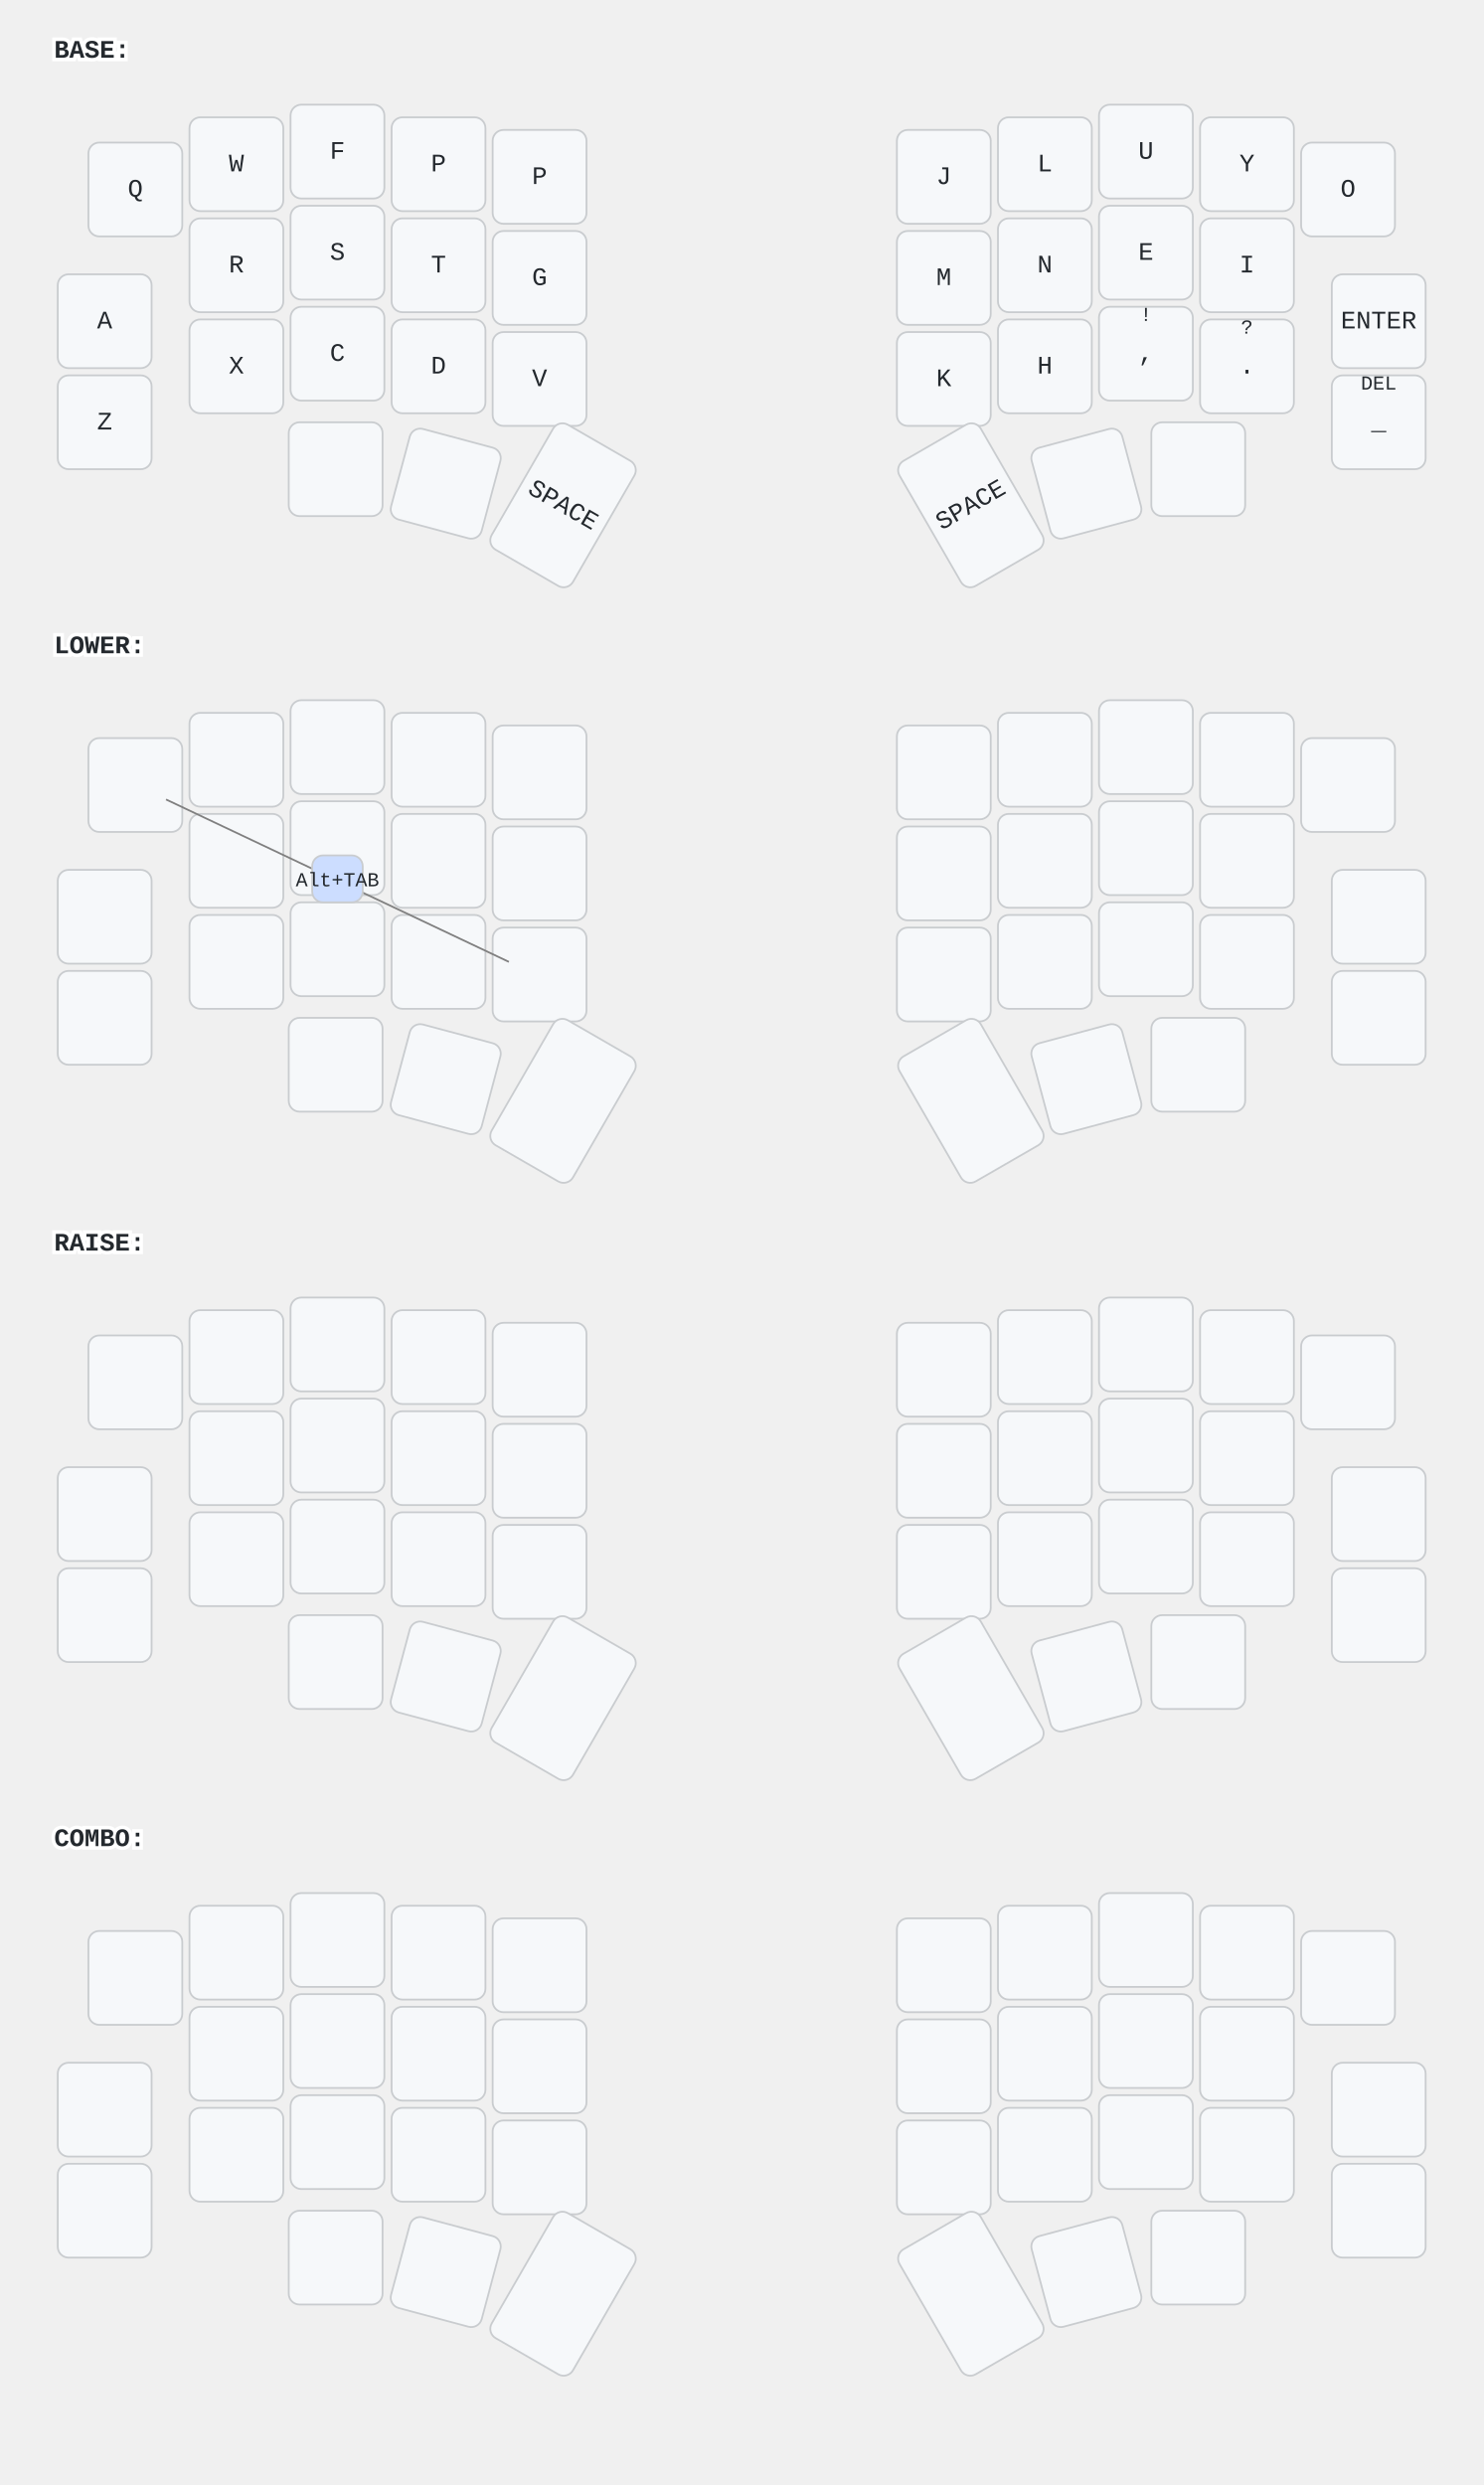
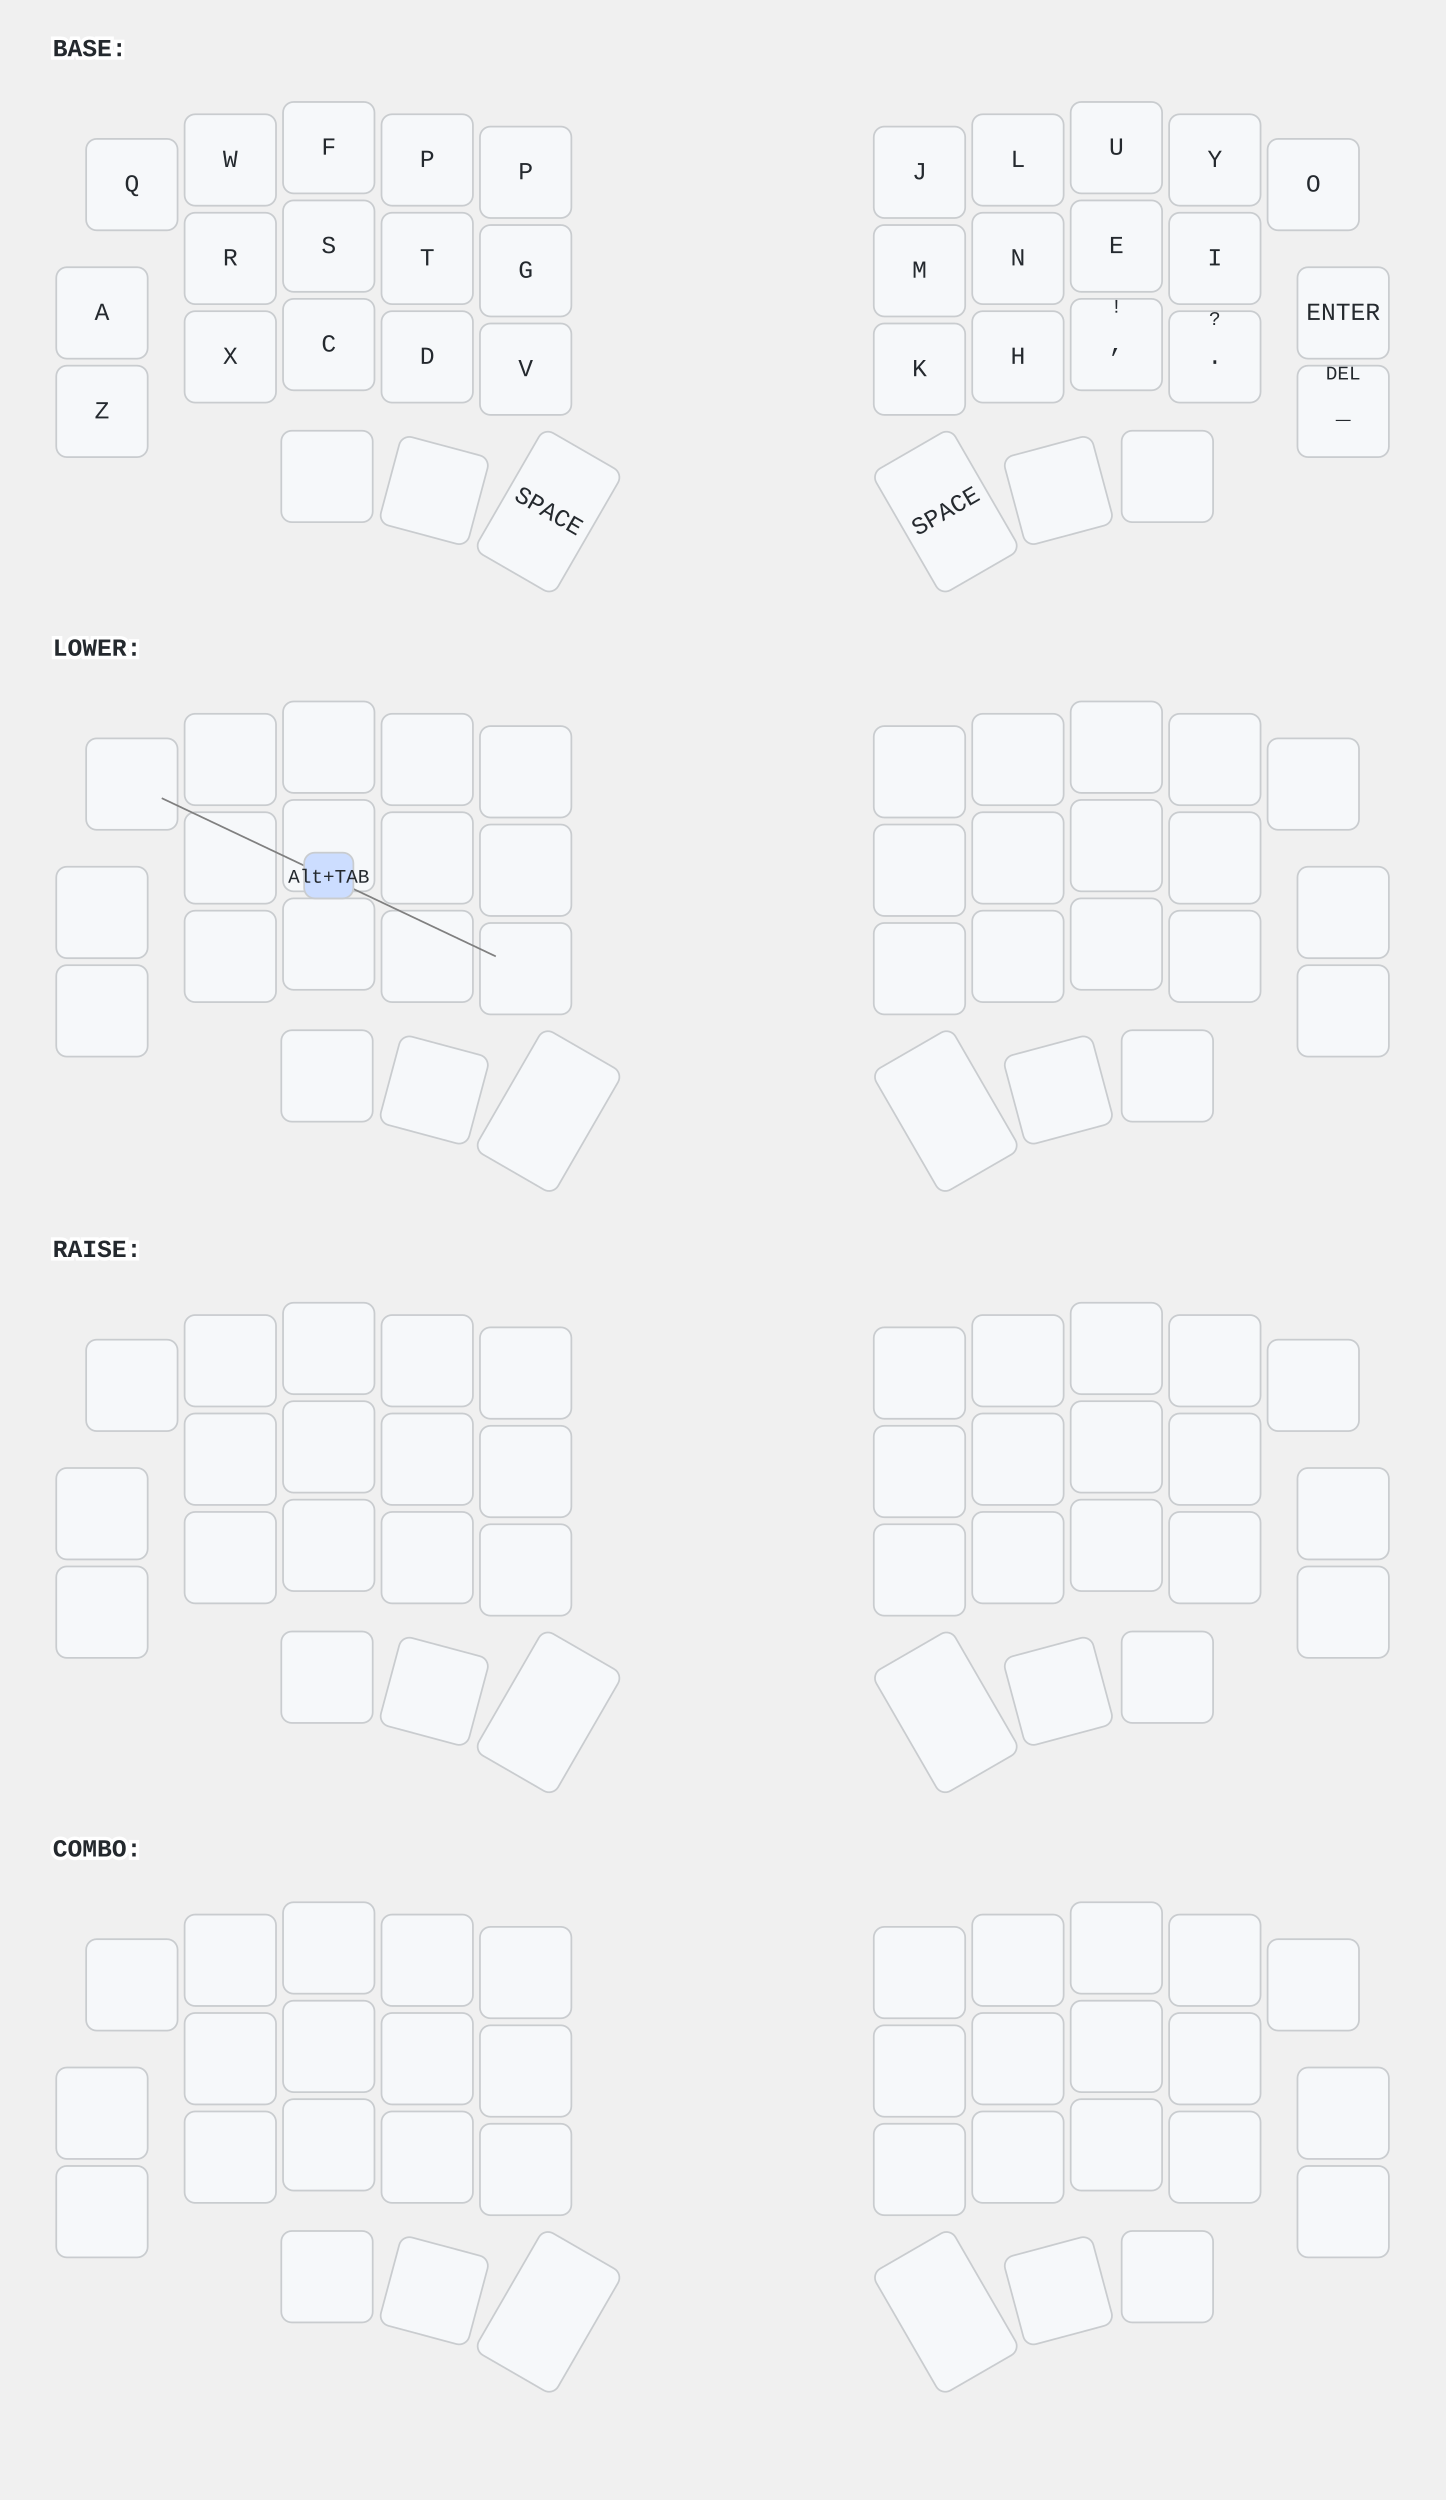
- <svg xmlns="http://www.w3.org/2000/svg" width="822" height="1377" viewBox="0 0 822 1377" class="keymap">
+ <svg xmlns="http://www.w3.org/2000/svg" width="822" height="1422" viewBox="0 0 822 1422" class="keymap">
  <style>/* inherit to force styles through use tags */
svg path {
    fill: inherit;
}

/* font and background color specifications */
svg.keymap {
    font-family: SFMono-Regular,Consolas,Liberation Mono,Menlo,monospace;
    font-size: 14px;
    font-kerning: normal;
    text-rendering: optimizeLegibility;
    fill: #24292e;
}

/* default key styling */
rect.key {
    fill: #f6f8fa;
}

rect.key, rect.combo {
    stroke: #c9cccf;
    stroke-width: 1;
}

/* default key side styling, only used is draw_key_sides is set */
rect.side {
    filter: brightness(90%);
}

/* color accent for combo boxes */
rect.combo, rect.combo-separate {
    fill: #cdf;
}

/* color accent for held keys */
rect.held, rect.combo.held {
    fill: #fdd;
}

/* color accent for ghost (optional) keys */
rect.ghost, rect.combo.ghost {
    stroke-dasharray: 4, 4;
    stroke-width: 2;
}

text {
    text-anchor: middle;
    dominant-baseline: middle;
}

/* styling for layer labels */
text.label {
    font-weight: bold;
    text-anchor: start;
    stroke: white;
    stroke-width: 4;
    paint-order: stroke;
}

/* styling for optional footer */
text.footer {
    text-anchor: end;
    dominant-baseline: auto;
    stroke: white;
    stroke-width: 4;
    paint-order: stroke;
}

/* styling for combo tap, and key non-tap label text */
text.combo, text.hold, text.shifted, text.left, text.right {
    font-size: 11px;
}

text.hold {
    text-anchor: middle;
    dominant-baseline: auto;
}

text.shifted {
    text-anchor: middle;
    dominant-baseline: hanging;
}

text.left {
    text-anchor: start;
}

text.right {
    text-anchor: end;
}

text.layer-activator {
    text-decoration: underline;
}

/* styling for hold/shifted label text in combo box */
text.combo.hold, text.combo.shifted, text.combo.left, text.combo.right {
    font-size: 8px;
}

/* lighter symbol for transparent keys */
text.trans {
    fill: #7b7e81;
}

/* styling for combo dendrons */
path.combo {
    stroke-width: 1;
    stroke: gray;
    fill: none;
}

/* Start Tabler Icons Cleanup */
/* cannot use height/width with glyphs */
.icon-tabler &gt; path {
    fill: inherit;
    stroke: inherit;
    stroke-width: 2;
}
/* hide tabler's default box */
.icon-tabler &gt; path[stroke="none"][fill="none"] {
    visibility: hidden;
}
/* End Tabler Icons Cleanup */
</style>
  <g transform="translate(30, 0)" class="layer-BASE">
    <text x="0" y="28" class="label" id="BASE">BASE:</text>
    <g transform="translate(0, 56)">
      <g transform="translate(45, 49)" class="key keypos-0">
        <rect rx="6" ry="6" x="-26" y="-26" width="52" height="52" class="key" />
        <text x="0" y="0" class="key tap">Q</text>
      </g>
      <g transform="translate(101, 35)" class="key keypos-1">
        <rect rx="6" ry="6" x="-26" y="-26" width="52" height="52" class="key" />
        <text x="0" y="0" class="key tap">W</text>
      </g>
      <g transform="translate(157, 28)" class="key keypos-2">
        <rect rx="6" ry="6" x="-26" y="-26" width="52" height="52" class="key" />
        <text x="0" y="0" class="key tap">F</text>
      </g>
      <g transform="translate(213, 35)" class="key keypos-3">
        <rect rx="6" ry="6" x="-26" y="-26" width="52" height="52" class="key" />
        <text x="0" y="0" class="key tap">P</text>
      </g>
      <g transform="translate(269, 42)" class="key keypos-4">
        <rect rx="6" ry="6" x="-26" y="-26" width="52" height="52" class="key" />
        <text x="0" y="0" class="key tap">P</text>
      </g>
      <g transform="translate(493, 42)" class="key keypos-5">
        <rect rx="6" ry="6" x="-26" y="-26" width="52" height="52" class="key" />
        <text x="0" y="0" class="key tap">J</text>
      </g>
      <g transform="translate(549, 35)" class="key keypos-6">
        <rect rx="6" ry="6" x="-26" y="-26" width="52" height="52" class="key" />
        <text x="0" y="0" class="key tap">L</text>
      </g>
      <g transform="translate(605, 28)" class="key keypos-7">
        <rect rx="6" ry="6" x="-26" y="-26" width="52" height="52" class="key" />
        <text x="0" y="0" class="key tap">U</text>
      </g>
      <g transform="translate(661, 35)" class="key keypos-8">
        <rect rx="6" ry="6" x="-26" y="-26" width="52" height="52" class="key" />
        <text x="0" y="0" class="key tap">Y</text>
      </g>
      <g transform="translate(717, 49)" class="key keypos-9">
        <rect rx="6" ry="6" x="-26" y="-26" width="52" height="52" class="key" />
        <text x="0" y="0" class="key tap">O</text>
      </g>
      <g transform="translate(28, 122)" class="key keypos-10">
        <rect rx="6" ry="6" x="-26" y="-26" width="52" height="52" class="key" />
        <text x="0" y="0" class="key tap">A</text>
      </g>
      <g transform="translate(101, 91)" class="key keypos-11">
        <rect rx="6" ry="6" x="-26" y="-26" width="52" height="52" class="key" />
        <text x="0" y="0" class="key tap">R</text>
      </g>
      <g transform="translate(157, 84)" class="key keypos-12">
        <rect rx="6" ry="6" x="-26" y="-26" width="52" height="52" class="key" />
        <text x="0" y="0" class="key tap">S</text>
      </g>
      <g transform="translate(213, 91)" class="key keypos-13">
        <rect rx="6" ry="6" x="-26" y="-26" width="52" height="52" class="key" />
        <text x="0" y="0" class="key tap">T</text>
      </g>
      <g transform="translate(269, 98)" class="key keypos-14">
        <rect rx="6" ry="6" x="-26" y="-26" width="52" height="52" class="key" />
        <text x="0" y="0" class="key tap">G</text>
      </g>
      <g transform="translate(493, 98)" class="key keypos-15">
        <rect rx="6" ry="6" x="-26" y="-26" width="52" height="52" class="key" />
        <text x="0" y="0" class="key tap">M</text>
      </g>
      <g transform="translate(549, 91)" class="key keypos-16">
        <rect rx="6" ry="6" x="-26" y="-26" width="52" height="52" class="key" />
        <text x="0" y="0" class="key tap">N</text>
      </g>
      <g transform="translate(605, 84)" class="key keypos-17">
        <rect rx="6" ry="6" x="-26" y="-26" width="52" height="52" class="key" />
        <text x="0" y="0" class="key tap">E</text>
      </g>
      <g transform="translate(661, 91)" class="key keypos-18">
        <rect rx="6" ry="6" x="-26" y="-26" width="52" height="52" class="key" />
        <text x="0" y="0" class="key tap">I</text>
      </g>
      <g transform="translate(734, 122)" class="key keypos-19">
        <rect rx="6" ry="6" x="-26" y="-26" width="52" height="52" class="key" />
        <text x="0" y="0" class="key tap">ENTER</text>
      </g>
      <g transform="translate(28, 178)" class="key keypos-20">
        <rect rx="6" ry="6" x="-26" y="-26" width="52" height="52" class="key" />
        <text x="0" y="0" class="key tap">Z</text>
      </g>
      <g transform="translate(101, 147)" class="key keypos-21">
        <rect rx="6" ry="6" x="-26" y="-26" width="52" height="52" class="key" />
        <text x="0" y="0" class="key tap">X</text>
      </g>
      <g transform="translate(157, 140)" class="key keypos-22">
        <rect rx="6" ry="6" x="-26" y="-26" width="52" height="52" class="key" />
        <text x="0" y="0" class="key tap">C</text>
      </g>
      <g transform="translate(213, 147)" class="key keypos-23">
        <rect rx="6" ry="6" x="-26" y="-26" width="52" height="52" class="key" />
        <text x="0" y="0" class="key tap">D</text>
      </g>
      <g transform="translate(269, 154)" class="key keypos-24">
        <rect rx="6" ry="6" x="-26" y="-26" width="52" height="52" class="key" />
        <text x="0" y="0" class="key tap">V</text>
      </g>
      <g transform="translate(493, 154)" class="key keypos-25">
        <rect rx="6" ry="6" x="-26" y="-26" width="52" height="52" class="key" />
        <text x="0" y="0" class="key tap">K</text>
      </g>
      <g transform="translate(549, 147)" class="key keypos-26">
        <rect rx="6" ry="6" x="-26" y="-26" width="52" height="52" class="key" />
        <text x="0" y="0" class="key tap">H</text>
      </g>
      <g transform="translate(605, 140)" class="key keypos-27">
        <rect rx="6" ry="6" x="-26" y="-26" width="52" height="52" class="key" />
        <text x="0" y="0" class="key tap">,</text>
        <text x="0" y="-24" class="key shifted">!</text>
      </g>
      <g transform="translate(661, 147)" class="key keypos-28">
        <rect rx="6" ry="6" x="-26" y="-26" width="52" height="52" class="key" />
        <text x="0" y="0" class="key tap">.</text>
        <text x="0" y="-24" class="key shifted">?</text>
      </g>
      <g transform="translate(734, 178)" class="key keypos-29">
        <rect rx="6" ry="6" x="-26" y="-26" width="52" height="52" class="key" />
        <text x="0" y="0" class="key tap">_</text>
        <text x="0" y="-24" class="key shifted">DEL</text>
      </g>
-       <g transform="translate(156, 204)" class="key keypos-30">
-         <rect rx="6" ry="6" x="-26" y="-26" width="52" height="52" class="key" />
-       </g>
-       <g transform="translate(217, 212) rotate(15.0)" class="key keypos-31">
-         <rect rx="6" ry="6" x="-26" y="-26" width="52" height="52" class="key" />
-       </g>
-       <g transform="translate(282, 224) rotate(30.0)" class="key keypos-32">
+       <g transform="translate(156, 215)" class="key keypos-30">
+         <rect rx="6" ry="6" x="-26" y="-26" width="52" height="52" class="key" />
+       </g>
+       <g transform="translate(217, 223) rotate(15.0)" class="key keypos-31">
+         <rect rx="6" ry="6" x="-26" y="-26" width="52" height="52" class="key" />
+       </g>
+       <g transform="translate(282, 235) rotate(30.0)" class="key keypos-32">
        <rect rx="6" ry="6" x="-26" y="-40" width="52" height="80" class="key" />
        <text x="0" y="0" class="key tap">SPACE</text>
      </g>
-       <g transform="translate(508, 224) rotate(-30.0)" class="key keypos-33">
+       <g transform="translate(508, 235) rotate(-30.0)" class="key keypos-33">
        <rect rx="6" ry="6" x="-26" y="-40" width="52" height="80" class="key" />
        <text x="0" y="0" class="key tap">SPACE</text>
      </g>
-       <g transform="translate(572, 212) rotate(-15.0)" class="key keypos-34">
-         <rect rx="6" ry="6" x="-26" y="-26" width="52" height="52" class="key" />
-       </g>
-       <g transform="translate(634, 204)" class="key keypos-35">
+       <g transform="translate(572, 223) rotate(-15.0)" class="key keypos-34">
+         <rect rx="6" ry="6" x="-26" y="-26" width="52" height="52" class="key" />
+       </g>
+       <g transform="translate(634, 215)" class="key keypos-35">
        <rect rx="6" ry="6" x="-26" y="-26" width="52" height="52" class="key" />
      </g>
    </g>
  </g>
-   <g transform="translate(30, 330)" class="layer-LOWER">
+   <g transform="translate(30, 341)" class="layer-LOWER">
    <text x="0" y="28" class="label" id="LOWER">LOWER:</text>
    <g transform="translate(0, 56)">
      <g transform="translate(45, 49)" class="key keypos-0">
        <rect rx="6" ry="6" x="-26" y="-26" width="52" height="52" class="key" />
      </g>
      <g transform="translate(101, 35)" class="key keypos-1">
        <rect rx="6" ry="6" x="-26" y="-26" width="52" height="52" class="key" />
      </g>
      <g transform="translate(157, 28)" class="key keypos-2">
        <rect rx="6" ry="6" x="-26" y="-26" width="52" height="52" class="key" />
      </g>
      <g transform="translate(213, 35)" class="key keypos-3">
        <rect rx="6" ry="6" x="-26" y="-26" width="52" height="52" class="key" />
      </g>
      <g transform="translate(269, 42)" class="key keypos-4">
        <rect rx="6" ry="6" x="-26" y="-26" width="52" height="52" class="key" />
      </g>
      <g transform="translate(493, 42)" class="key keypos-5">
        <rect rx="6" ry="6" x="-26" y="-26" width="52" height="52" class="key" />
      </g>
      <g transform="translate(549, 35)" class="key keypos-6">
        <rect rx="6" ry="6" x="-26" y="-26" width="52" height="52" class="key" />
      </g>
      <g transform="translate(605, 28)" class="key keypos-7">
        <rect rx="6" ry="6" x="-26" y="-26" width="52" height="52" class="key" />
      </g>
      <g transform="translate(661, 35)" class="key keypos-8">
        <rect rx="6" ry="6" x="-26" y="-26" width="52" height="52" class="key" />
      </g>
      <g transform="translate(717, 49)" class="key keypos-9">
        <rect rx="6" ry="6" x="-26" y="-26" width="52" height="52" class="key" />
      </g>
      <g transform="translate(28, 122)" class="key keypos-10">
        <rect rx="6" ry="6" x="-26" y="-26" width="52" height="52" class="key" />
      </g>
      <g transform="translate(101, 91)" class="key keypos-11">
        <rect rx="6" ry="6" x="-26" y="-26" width="52" height="52" class="key" />
      </g>
      <g transform="translate(157, 84)" class="key keypos-12">
        <rect rx="6" ry="6" x="-26" y="-26" width="52" height="52" class="key" />
      </g>
      <g transform="translate(213, 91)" class="key keypos-13">
        <rect rx="6" ry="6" x="-26" y="-26" width="52" height="52" class="key" />
      </g>
      <g transform="translate(269, 98)" class="key keypos-14">
        <rect rx="6" ry="6" x="-26" y="-26" width="52" height="52" class="key" />
      </g>
      <g transform="translate(493, 98)" class="key keypos-15">
        <rect rx="6" ry="6" x="-26" y="-26" width="52" height="52" class="key" />
      </g>
      <g transform="translate(549, 91)" class="key keypos-16">
        <rect rx="6" ry="6" x="-26" y="-26" width="52" height="52" class="key" />
      </g>
      <g transform="translate(605, 84)" class="key keypos-17">
        <rect rx="6" ry="6" x="-26" y="-26" width="52" height="52" class="key" />
      </g>
      <g transform="translate(661, 91)" class="key keypos-18">
        <rect rx="6" ry="6" x="-26" y="-26" width="52" height="52" class="key" />
      </g>
      <g transform="translate(734, 122)" class="key keypos-19">
        <rect rx="6" ry="6" x="-26" y="-26" width="52" height="52" class="key" />
      </g>
      <g transform="translate(28, 178)" class="key keypos-20">
        <rect rx="6" ry="6" x="-26" y="-26" width="52" height="52" class="key" />
      </g>
      <g transform="translate(101, 147)" class="key keypos-21">
        <rect rx="6" ry="6" x="-26" y="-26" width="52" height="52" class="key" />
      </g>
      <g transform="translate(157, 140)" class="key keypos-22">
        <rect rx="6" ry="6" x="-26" y="-26" width="52" height="52" class="key" />
      </g>
      <g transform="translate(213, 147)" class="key keypos-23">
        <rect rx="6" ry="6" x="-26" y="-26" width="52" height="52" class="key" />
      </g>
      <g transform="translate(269, 154)" class="key keypos-24">
        <rect rx="6" ry="6" x="-26" y="-26" width="52" height="52" class="key" />
      </g>
      <g transform="translate(493, 154)" class="key keypos-25">
        <rect rx="6" ry="6" x="-26" y="-26" width="52" height="52" class="key" />
      </g>
      <g transform="translate(549, 147)" class="key keypos-26">
        <rect rx="6" ry="6" x="-26" y="-26" width="52" height="52" class="key" />
      </g>
      <g transform="translate(605, 140)" class="key keypos-27">
        <rect rx="6" ry="6" x="-26" y="-26" width="52" height="52" class="key" />
      </g>
      <g transform="translate(661, 147)" class="key keypos-28">
        <rect rx="6" ry="6" x="-26" y="-26" width="52" height="52" class="key" />
      </g>
      <g transform="translate(734, 178)" class="key keypos-29">
        <rect rx="6" ry="6" x="-26" y="-26" width="52" height="52" class="key" />
      </g>
-       <g transform="translate(156, 204)" class="key keypos-30">
-         <rect rx="6" ry="6" x="-26" y="-26" width="52" height="52" class="key" />
-       </g>
-       <g transform="translate(217, 212) rotate(15.0)" class="key keypos-31">
-         <rect rx="6" ry="6" x="-26" y="-26" width="52" height="52" class="key" />
-       </g>
-       <g transform="translate(282, 224) rotate(30.0)" class="key keypos-32">
-         <rect rx="6" ry="6" x="-26" y="-40" width="52" height="80" class="key" />
-       </g>
-       <g transform="translate(508, 224) rotate(-30.0)" class="key keypos-33">
-         <rect rx="6" ry="6" x="-26" y="-40" width="52" height="80" class="key" />
-       </g>
-       <g transform="translate(572, 212) rotate(-15.0)" class="key keypos-34">
-         <rect rx="6" ry="6" x="-26" y="-26" width="52" height="52" class="key" />
-       </g>
-       <g transform="translate(634, 204)" class="key keypos-35">
+       <g transform="translate(156, 215)" class="key keypos-30">
+         <rect rx="6" ry="6" x="-26" y="-26" width="52" height="52" class="key" />
+       </g>
+       <g transform="translate(217, 223) rotate(15.0)" class="key keypos-31">
+         <rect rx="6" ry="6" x="-26" y="-26" width="52" height="52" class="key" />
+       </g>
+       <g transform="translate(282, 235) rotate(30.0)" class="key keypos-32">
+         <rect rx="6" ry="6" x="-26" y="-40" width="52" height="80" class="key" />
+       </g>
+       <g transform="translate(508, 235) rotate(-30.0)" class="key keypos-33">
+         <rect rx="6" ry="6" x="-26" y="-40" width="52" height="80" class="key" />
+       </g>
+       <g transform="translate(572, 223) rotate(-15.0)" class="key keypos-34">
+         <rect rx="6" ry="6" x="-26" y="-26" width="52" height="52" class="key" />
+       </g>
+       <g transform="translate(634, 215)" class="key keypos-35">
        <rect rx="6" ry="6" x="-26" y="-26" width="52" height="52" class="key" />
      </g>
      <g class="combo combopos-0">
        <path d="M157,102 l95,45" class="combo" />
        <path d="M157,102 l-95,-45" class="combo" />
        <rect rx="6" ry="6" x="143" y="88" width="28" height="26" class="combo" />
        <text x="157" y="102" class="combo tap">Alt+TAB</text>
      </g>
    </g>
  </g>
-   <g transform="translate(30, 661)" class="layer-RAISE">
+   <g transform="translate(30, 683)" class="layer-RAISE">
    <text x="0" y="28" class="label" id="RAISE">RAISE:</text>
    <g transform="translate(0, 56)">
      <g transform="translate(45, 49)" class="key keypos-0">
        <rect rx="6" ry="6" x="-26" y="-26" width="52" height="52" class="key" />
      </g>
      <g transform="translate(101, 35)" class="key keypos-1">
        <rect rx="6" ry="6" x="-26" y="-26" width="52" height="52" class="key" />
      </g>
      <g transform="translate(157, 28)" class="key keypos-2">
        <rect rx="6" ry="6" x="-26" y="-26" width="52" height="52" class="key" />
      </g>
      <g transform="translate(213, 35)" class="key keypos-3">
        <rect rx="6" ry="6" x="-26" y="-26" width="52" height="52" class="key" />
      </g>
      <g transform="translate(269, 42)" class="key keypos-4">
        <rect rx="6" ry="6" x="-26" y="-26" width="52" height="52" class="key" />
      </g>
      <g transform="translate(493, 42)" class="key keypos-5">
        <rect rx="6" ry="6" x="-26" y="-26" width="52" height="52" class="key" />
      </g>
      <g transform="translate(549, 35)" class="key keypos-6">
        <rect rx="6" ry="6" x="-26" y="-26" width="52" height="52" class="key" />
      </g>
      <g transform="translate(605, 28)" class="key keypos-7">
        <rect rx="6" ry="6" x="-26" y="-26" width="52" height="52" class="key" />
      </g>
      <g transform="translate(661, 35)" class="key keypos-8">
        <rect rx="6" ry="6" x="-26" y="-26" width="52" height="52" class="key" />
      </g>
      <g transform="translate(717, 49)" class="key keypos-9">
        <rect rx="6" ry="6" x="-26" y="-26" width="52" height="52" class="key" />
      </g>
      <g transform="translate(28, 122)" class="key keypos-10">
        <rect rx="6" ry="6" x="-26" y="-26" width="52" height="52" class="key" />
      </g>
      <g transform="translate(101, 91)" class="key keypos-11">
        <rect rx="6" ry="6" x="-26" y="-26" width="52" height="52" class="key" />
      </g>
      <g transform="translate(157, 84)" class="key keypos-12">
        <rect rx="6" ry="6" x="-26" y="-26" width="52" height="52" class="key" />
      </g>
      <g transform="translate(213, 91)" class="key keypos-13">
        <rect rx="6" ry="6" x="-26" y="-26" width="52" height="52" class="key" />
      </g>
      <g transform="translate(269, 98)" class="key keypos-14">
        <rect rx="6" ry="6" x="-26" y="-26" width="52" height="52" class="key" />
      </g>
      <g transform="translate(493, 98)" class="key keypos-15">
        <rect rx="6" ry="6" x="-26" y="-26" width="52" height="52" class="key" />
      </g>
      <g transform="translate(549, 91)" class="key keypos-16">
        <rect rx="6" ry="6" x="-26" y="-26" width="52" height="52" class="key" />
      </g>
      <g transform="translate(605, 84)" class="key keypos-17">
        <rect rx="6" ry="6" x="-26" y="-26" width="52" height="52" class="key" />
      </g>
      <g transform="translate(661, 91)" class="key keypos-18">
        <rect rx="6" ry="6" x="-26" y="-26" width="52" height="52" class="key" />
      </g>
      <g transform="translate(734, 122)" class="key keypos-19">
        <rect rx="6" ry="6" x="-26" y="-26" width="52" height="52" class="key" />
      </g>
      <g transform="translate(28, 178)" class="key keypos-20">
        <rect rx="6" ry="6" x="-26" y="-26" width="52" height="52" class="key" />
      </g>
      <g transform="translate(101, 147)" class="key keypos-21">
        <rect rx="6" ry="6" x="-26" y="-26" width="52" height="52" class="key" />
      </g>
      <g transform="translate(157, 140)" class="key keypos-22">
        <rect rx="6" ry="6" x="-26" y="-26" width="52" height="52" class="key" />
      </g>
      <g transform="translate(213, 147)" class="key keypos-23">
        <rect rx="6" ry="6" x="-26" y="-26" width="52" height="52" class="key" />
      </g>
      <g transform="translate(269, 154)" class="key keypos-24">
        <rect rx="6" ry="6" x="-26" y="-26" width="52" height="52" class="key" />
      </g>
      <g transform="translate(493, 154)" class="key keypos-25">
        <rect rx="6" ry="6" x="-26" y="-26" width="52" height="52" class="key" />
      </g>
      <g transform="translate(549, 147)" class="key keypos-26">
        <rect rx="6" ry="6" x="-26" y="-26" width="52" height="52" class="key" />
      </g>
      <g transform="translate(605, 140)" class="key keypos-27">
        <rect rx="6" ry="6" x="-26" y="-26" width="52" height="52" class="key" />
      </g>
      <g transform="translate(661, 147)" class="key keypos-28">
        <rect rx="6" ry="6" x="-26" y="-26" width="52" height="52" class="key" />
      </g>
      <g transform="translate(734, 178)" class="key keypos-29">
        <rect rx="6" ry="6" x="-26" y="-26" width="52" height="52" class="key" />
      </g>
-       <g transform="translate(156, 204)" class="key keypos-30">
-         <rect rx="6" ry="6" x="-26" y="-26" width="52" height="52" class="key" />
-       </g>
-       <g transform="translate(217, 212) rotate(15.0)" class="key keypos-31">
-         <rect rx="6" ry="6" x="-26" y="-26" width="52" height="52" class="key" />
-       </g>
-       <g transform="translate(282, 224) rotate(30.0)" class="key keypos-32">
-         <rect rx="6" ry="6" x="-26" y="-40" width="52" height="80" class="key" />
-       </g>
-       <g transform="translate(508, 224) rotate(-30.0)" class="key keypos-33">
-         <rect rx="6" ry="6" x="-26" y="-40" width="52" height="80" class="key" />
-       </g>
-       <g transform="translate(572, 212) rotate(-15.0)" class="key keypos-34">
-         <rect rx="6" ry="6" x="-26" y="-26" width="52" height="52" class="key" />
-       </g>
-       <g transform="translate(634, 204)" class="key keypos-35">
+       <g transform="translate(156, 215)" class="key keypos-30">
+         <rect rx="6" ry="6" x="-26" y="-26" width="52" height="52" class="key" />
+       </g>
+       <g transform="translate(217, 223) rotate(15.0)" class="key keypos-31">
+         <rect rx="6" ry="6" x="-26" y="-26" width="52" height="52" class="key" />
+       </g>
+       <g transform="translate(282, 235) rotate(30.0)" class="key keypos-32">
+         <rect rx="6" ry="6" x="-26" y="-40" width="52" height="80" class="key" />
+       </g>
+       <g transform="translate(508, 235) rotate(-30.0)" class="key keypos-33">
+         <rect rx="6" ry="6" x="-26" y="-40" width="52" height="80" class="key" />
+       </g>
+       <g transform="translate(572, 223) rotate(-15.0)" class="key keypos-34">
+         <rect rx="6" ry="6" x="-26" y="-26" width="52" height="52" class="key" />
+       </g>
+       <g transform="translate(634, 215)" class="key keypos-35">
        <rect rx="6" ry="6" x="-26" y="-26" width="52" height="52" class="key" />
      </g>
    </g>
  </g>
-   <g transform="translate(30, 991)" class="layer-COMBO">
+   <g transform="translate(30, 1024)" class="layer-COMBO">
    <text x="0" y="28" class="label" id="COMBO">COMBO:</text>
    <g transform="translate(0, 56)">
      <g transform="translate(45, 49)" class="key keypos-0">
        <rect rx="6" ry="6" x="-26" y="-26" width="52" height="52" class="key" />
      </g>
      <g transform="translate(101, 35)" class="key keypos-1">
        <rect rx="6" ry="6" x="-26" y="-26" width="52" height="52" class="key" />
      </g>
      <g transform="translate(157, 28)" class="key keypos-2">
        <rect rx="6" ry="6" x="-26" y="-26" width="52" height="52" class="key" />
      </g>
      <g transform="translate(213, 35)" class="key keypos-3">
        <rect rx="6" ry="6" x="-26" y="-26" width="52" height="52" class="key" />
      </g>
      <g transform="translate(269, 42)" class="key keypos-4">
        <rect rx="6" ry="6" x="-26" y="-26" width="52" height="52" class="key" />
      </g>
      <g transform="translate(493, 42)" class="key keypos-5">
        <rect rx="6" ry="6" x="-26" y="-26" width="52" height="52" class="key" />
      </g>
      <g transform="translate(549, 35)" class="key keypos-6">
        <rect rx="6" ry="6" x="-26" y="-26" width="52" height="52" class="key" />
      </g>
      <g transform="translate(605, 28)" class="key keypos-7">
        <rect rx="6" ry="6" x="-26" y="-26" width="52" height="52" class="key" />
      </g>
      <g transform="translate(661, 35)" class="key keypos-8">
        <rect rx="6" ry="6" x="-26" y="-26" width="52" height="52" class="key" />
      </g>
      <g transform="translate(717, 49)" class="key keypos-9">
        <rect rx="6" ry="6" x="-26" y="-26" width="52" height="52" class="key" />
      </g>
      <g transform="translate(28, 122)" class="key keypos-10">
        <rect rx="6" ry="6" x="-26" y="-26" width="52" height="52" class="key" />
      </g>
      <g transform="translate(101, 91)" class="key keypos-11">
        <rect rx="6" ry="6" x="-26" y="-26" width="52" height="52" class="key" />
      </g>
      <g transform="translate(157, 84)" class="key keypos-12">
        <rect rx="6" ry="6" x="-26" y="-26" width="52" height="52" class="key" />
      </g>
      <g transform="translate(213, 91)" class="key keypos-13">
        <rect rx="6" ry="6" x="-26" y="-26" width="52" height="52" class="key" />
      </g>
      <g transform="translate(269, 98)" class="key keypos-14">
        <rect rx="6" ry="6" x="-26" y="-26" width="52" height="52" class="key" />
      </g>
      <g transform="translate(493, 98)" class="key keypos-15">
        <rect rx="6" ry="6" x="-26" y="-26" width="52" height="52" class="key" />
      </g>
      <g transform="translate(549, 91)" class="key keypos-16">
        <rect rx="6" ry="6" x="-26" y="-26" width="52" height="52" class="key" />
      </g>
      <g transform="translate(605, 84)" class="key keypos-17">
        <rect rx="6" ry="6" x="-26" y="-26" width="52" height="52" class="key" />
      </g>
      <g transform="translate(661, 91)" class="key keypos-18">
        <rect rx="6" ry="6" x="-26" y="-26" width="52" height="52" class="key" />
      </g>
      <g transform="translate(734, 122)" class="key keypos-19">
        <rect rx="6" ry="6" x="-26" y="-26" width="52" height="52" class="key" />
      </g>
      <g transform="translate(28, 178)" class="key keypos-20">
        <rect rx="6" ry="6" x="-26" y="-26" width="52" height="52" class="key" />
      </g>
      <g transform="translate(101, 147)" class="key keypos-21">
        <rect rx="6" ry="6" x="-26" y="-26" width="52" height="52" class="key" />
      </g>
      <g transform="translate(157, 140)" class="key keypos-22">
        <rect rx="6" ry="6" x="-26" y="-26" width="52" height="52" class="key" />
      </g>
      <g transform="translate(213, 147)" class="key keypos-23">
        <rect rx="6" ry="6" x="-26" y="-26" width="52" height="52" class="key" />
      </g>
      <g transform="translate(269, 154)" class="key keypos-24">
        <rect rx="6" ry="6" x="-26" y="-26" width="52" height="52" class="key" />
      </g>
      <g transform="translate(493, 154)" class="key keypos-25">
        <rect rx="6" ry="6" x="-26" y="-26" width="52" height="52" class="key" />
      </g>
      <g transform="translate(549, 147)" class="key keypos-26">
        <rect rx="6" ry="6" x="-26" y="-26" width="52" height="52" class="key" />
      </g>
      <g transform="translate(605, 140)" class="key keypos-27">
        <rect rx="6" ry="6" x="-26" y="-26" width="52" height="52" class="key" />
      </g>
      <g transform="translate(661, 147)" class="key keypos-28">
        <rect rx="6" ry="6" x="-26" y="-26" width="52" height="52" class="key" />
      </g>
      <g transform="translate(734, 178)" class="key keypos-29">
        <rect rx="6" ry="6" x="-26" y="-26" width="52" height="52" class="key" />
      </g>
-       <g transform="translate(156, 204)" class="key keypos-30">
-         <rect rx="6" ry="6" x="-26" y="-26" width="52" height="52" class="key" />
-       </g>
-       <g transform="translate(217, 212) rotate(15.0)" class="key keypos-31">
-         <rect rx="6" ry="6" x="-26" y="-26" width="52" height="52" class="key" />
-       </g>
-       <g transform="translate(282, 224) rotate(30.0)" class="key keypos-32">
-         <rect rx="6" ry="6" x="-26" y="-40" width="52" height="80" class="key" />
-       </g>
-       <g transform="translate(508, 224) rotate(-30.0)" class="key keypos-33">
-         <rect rx="6" ry="6" x="-26" y="-40" width="52" height="80" class="key" />
-       </g>
-       <g transform="translate(572, 212) rotate(-15.0)" class="key keypos-34">
-         <rect rx="6" ry="6" x="-26" y="-26" width="52" height="52" class="key" />
-       </g>
-       <g transform="translate(634, 204)" class="key keypos-35">
+       <g transform="translate(156, 215)" class="key keypos-30">
+         <rect rx="6" ry="6" x="-26" y="-26" width="52" height="52" class="key" />
+       </g>
+       <g transform="translate(217, 223) rotate(15.0)" class="key keypos-31">
+         <rect rx="6" ry="6" x="-26" y="-26" width="52" height="52" class="key" />
+       </g>
+       <g transform="translate(282, 235) rotate(30.0)" class="key keypos-32">
+         <rect rx="6" ry="6" x="-26" y="-40" width="52" height="80" class="key" />
+       </g>
+       <g transform="translate(508, 235) rotate(-30.0)" class="key keypos-33">
+         <rect rx="6" ry="6" x="-26" y="-40" width="52" height="80" class="key" />
+       </g>
+       <g transform="translate(572, 223) rotate(-15.0)" class="key keypos-34">
+         <rect rx="6" ry="6" x="-26" y="-26" width="52" height="52" class="key" />
+       </g>
+       <g transform="translate(634, 215)" class="key keypos-35">
        <rect rx="6" ry="6" x="-26" y="-26" width="52" height="52" class="key" />
      </g>
    </g>
  </g>
</svg>
